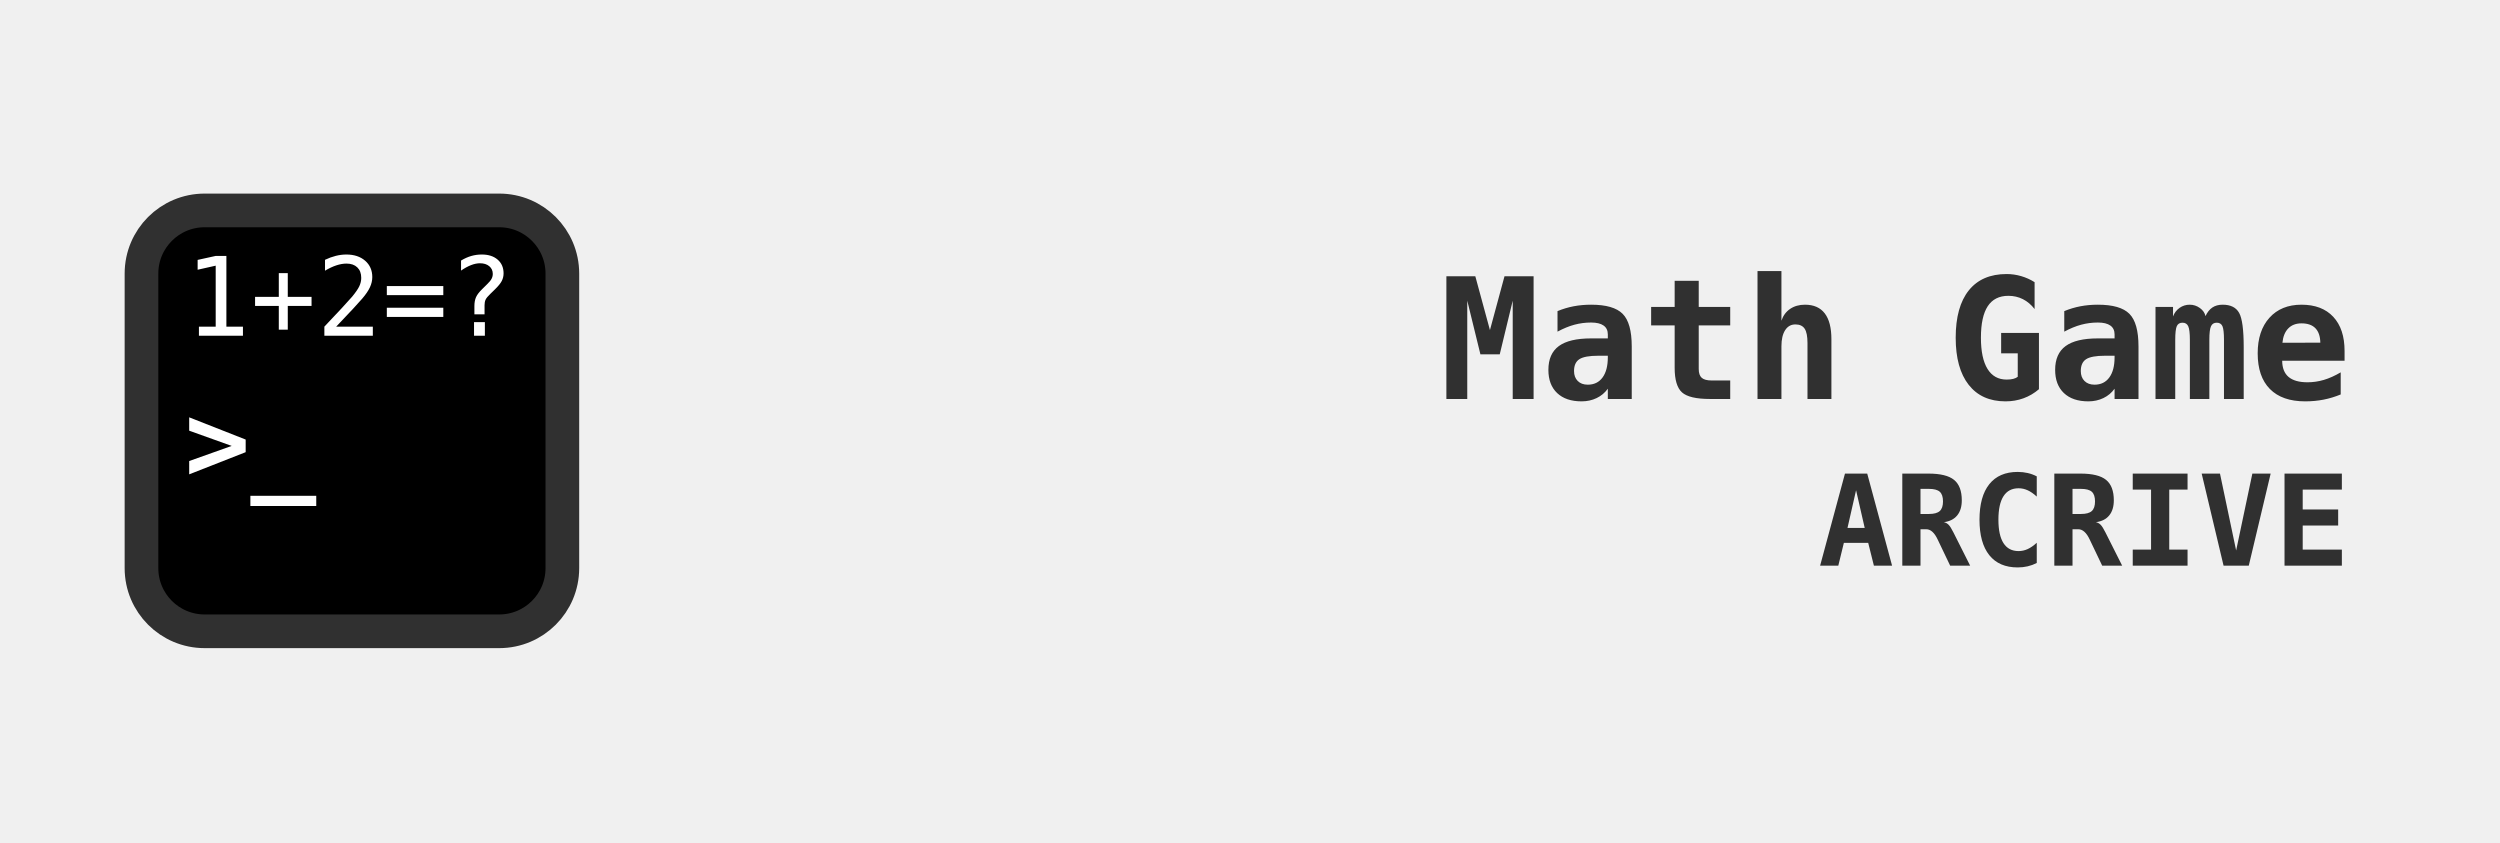
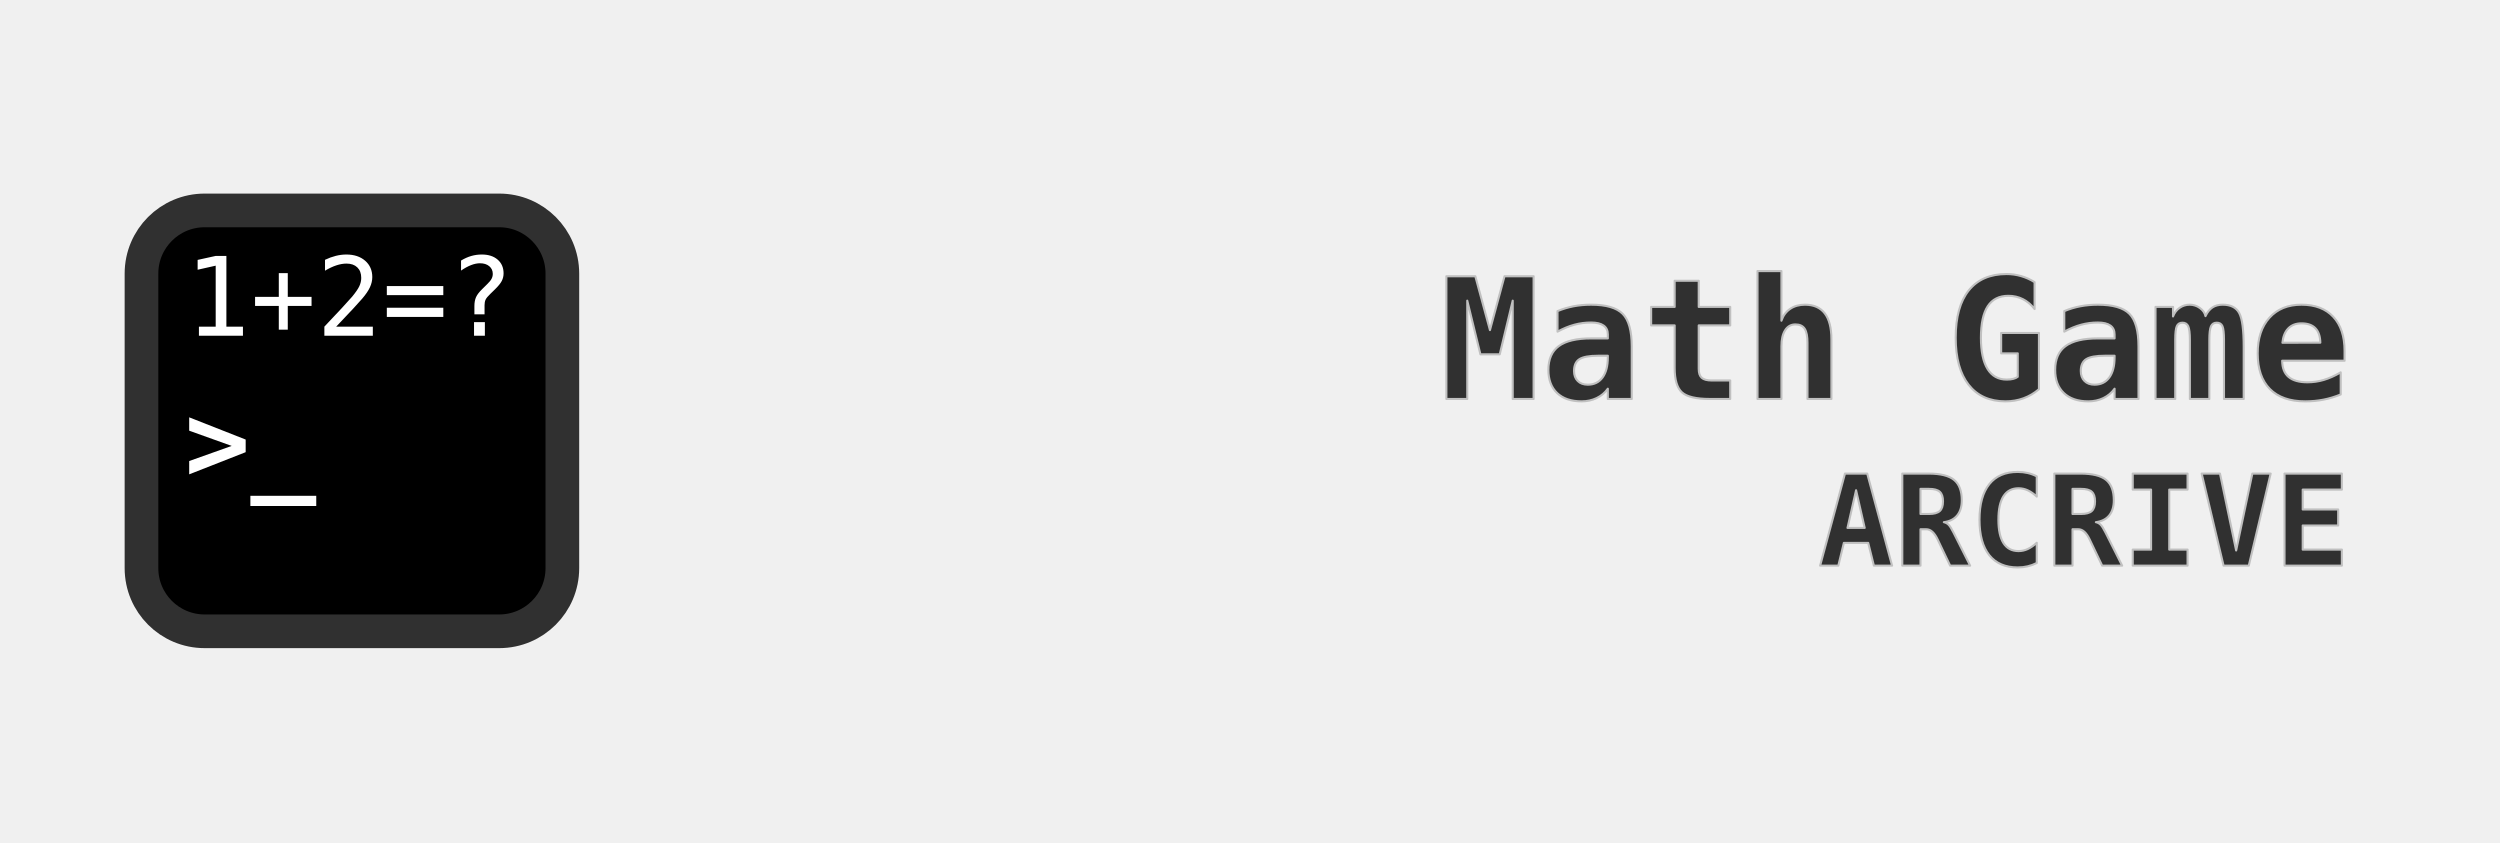
<svg xmlns="http://www.w3.org/2000/svg" width="100%" height="100%" viewBox="0 0 3508 1182" version="1.1" xml:space="preserve" style="fill-rule:evenodd;clip-rule:evenodd;stroke-linecap:round;stroke-linejoin:round;stroke-miterlimit:1.5;">
  <g transform="matrix(0.498536,0,0,0.498536,-56.48755,61.55908)">
    <path d="M1696.144,646.478L1696.144,1475.703C1696.144,1573.774 1616.523,1653.394 1518.453,1653.394L689.227,1653.394C591.157,1653.394 511.536,1573.774 511.536,1475.703L511.536,646.478C511.536,548.407 591.157,468.786 689.227,468.786L1518.453,468.786C1616.523,468.786 1696.144,548.407 1696.144,646.478Z" style="stroke:rgb(48,48,48);stroke-width:94.77px;" />
  </g>
  <g transform="matrix(1,0,0,1,0.339594,-643.133)">
    <text x="258.542px" y="1114.222px" style="font-family:'JetBrainsMono-Regular', 'JetBrains Mono', monospace;font-size:153.543px;fill:white;">1+2=?</text>
    <g transform="matrix(153.5433,0,0,153.5433,442.7939,1316.899)">
        </g>
    <text x="258.542px" y="1316.899px" style="font-family:'JetBrainsMono-Bold', 'JetBrains Mono', monospace;font-weight:700;font-size:153.543px;fill:white;">&gt;_</text>
  </g>
  <g transform="matrix(1,0,0,1,235.7588,-649.6063)">
-     <text x="1783.888px" y="1209.449px" style="font-family:'JetBrainsMono-Bold', 'JetBrains Mono', monospace;font-weight:700;font-size:236.22px;fill:rgb(48,48,48);">Math Game</text>
+     <text x="1783.888px" y="1209.449px" style="font-family:'JetBrainsMono-Bold', 'JetBrains Mono', monospace;font-weight:700;font-size:236.22px;fill:rgb(48,48,48);stroke:rgb(192,192,192);stroke-width:2.95px;stroke-linecap:butt;stroke-miterlimit:2;">Math Game</text>
    <g transform="matrix(177.1654,0,0,177.1654,3059.479,1443.307)">
        </g>
-     <text x="2315.384px" y="1443.307px" style="font-family:'JetBrainsMono-Bold', 'JetBrains Mono', monospace;font-weight:700;font-size:177.165px;fill:rgb(48,48,48);">ARCRIVE</text>
+     <text x="2315.384px" y="1443.307px" style="font-family:'JetBrainsMono-Bold', 'JetBrains Mono', monospace;font-weight:700;font-size:177.165px;fill:rgb(48,48,48);stroke:rgb(192,192,192);stroke-width:2.95px;stroke-linecap:butt;stroke-miterlimit:2;">ARCRIVE</text>
  </g>
</svg>
